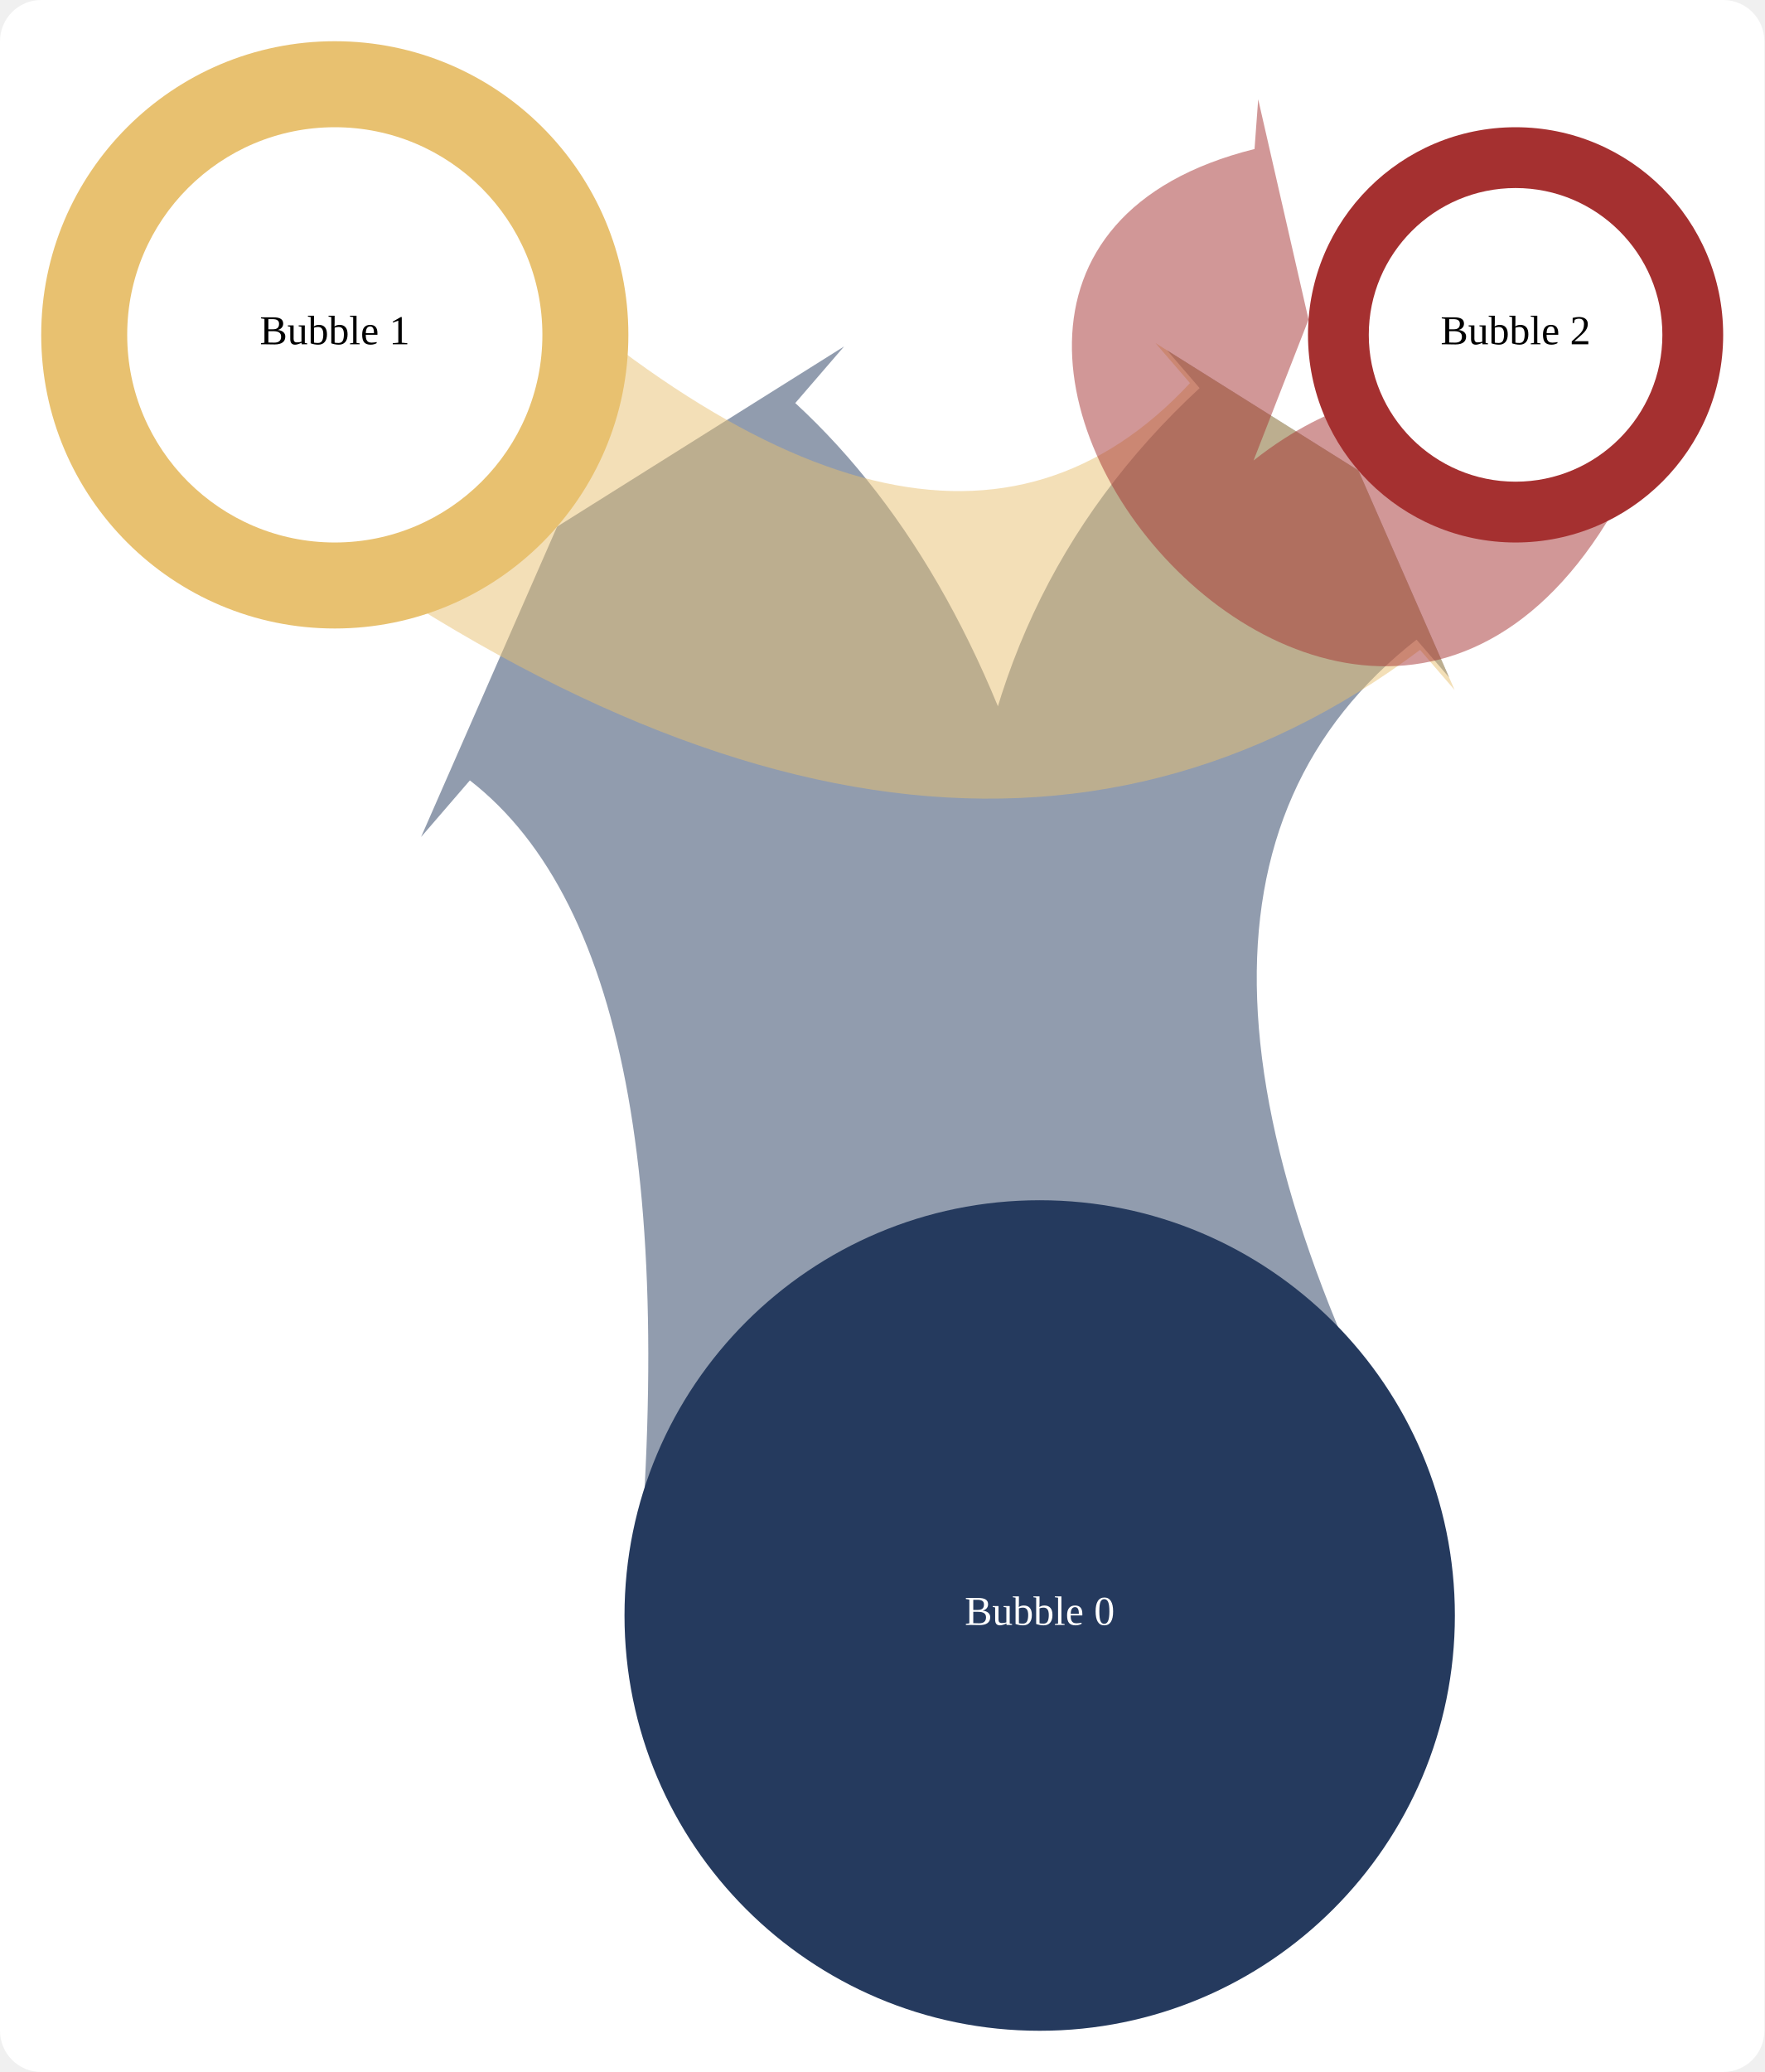
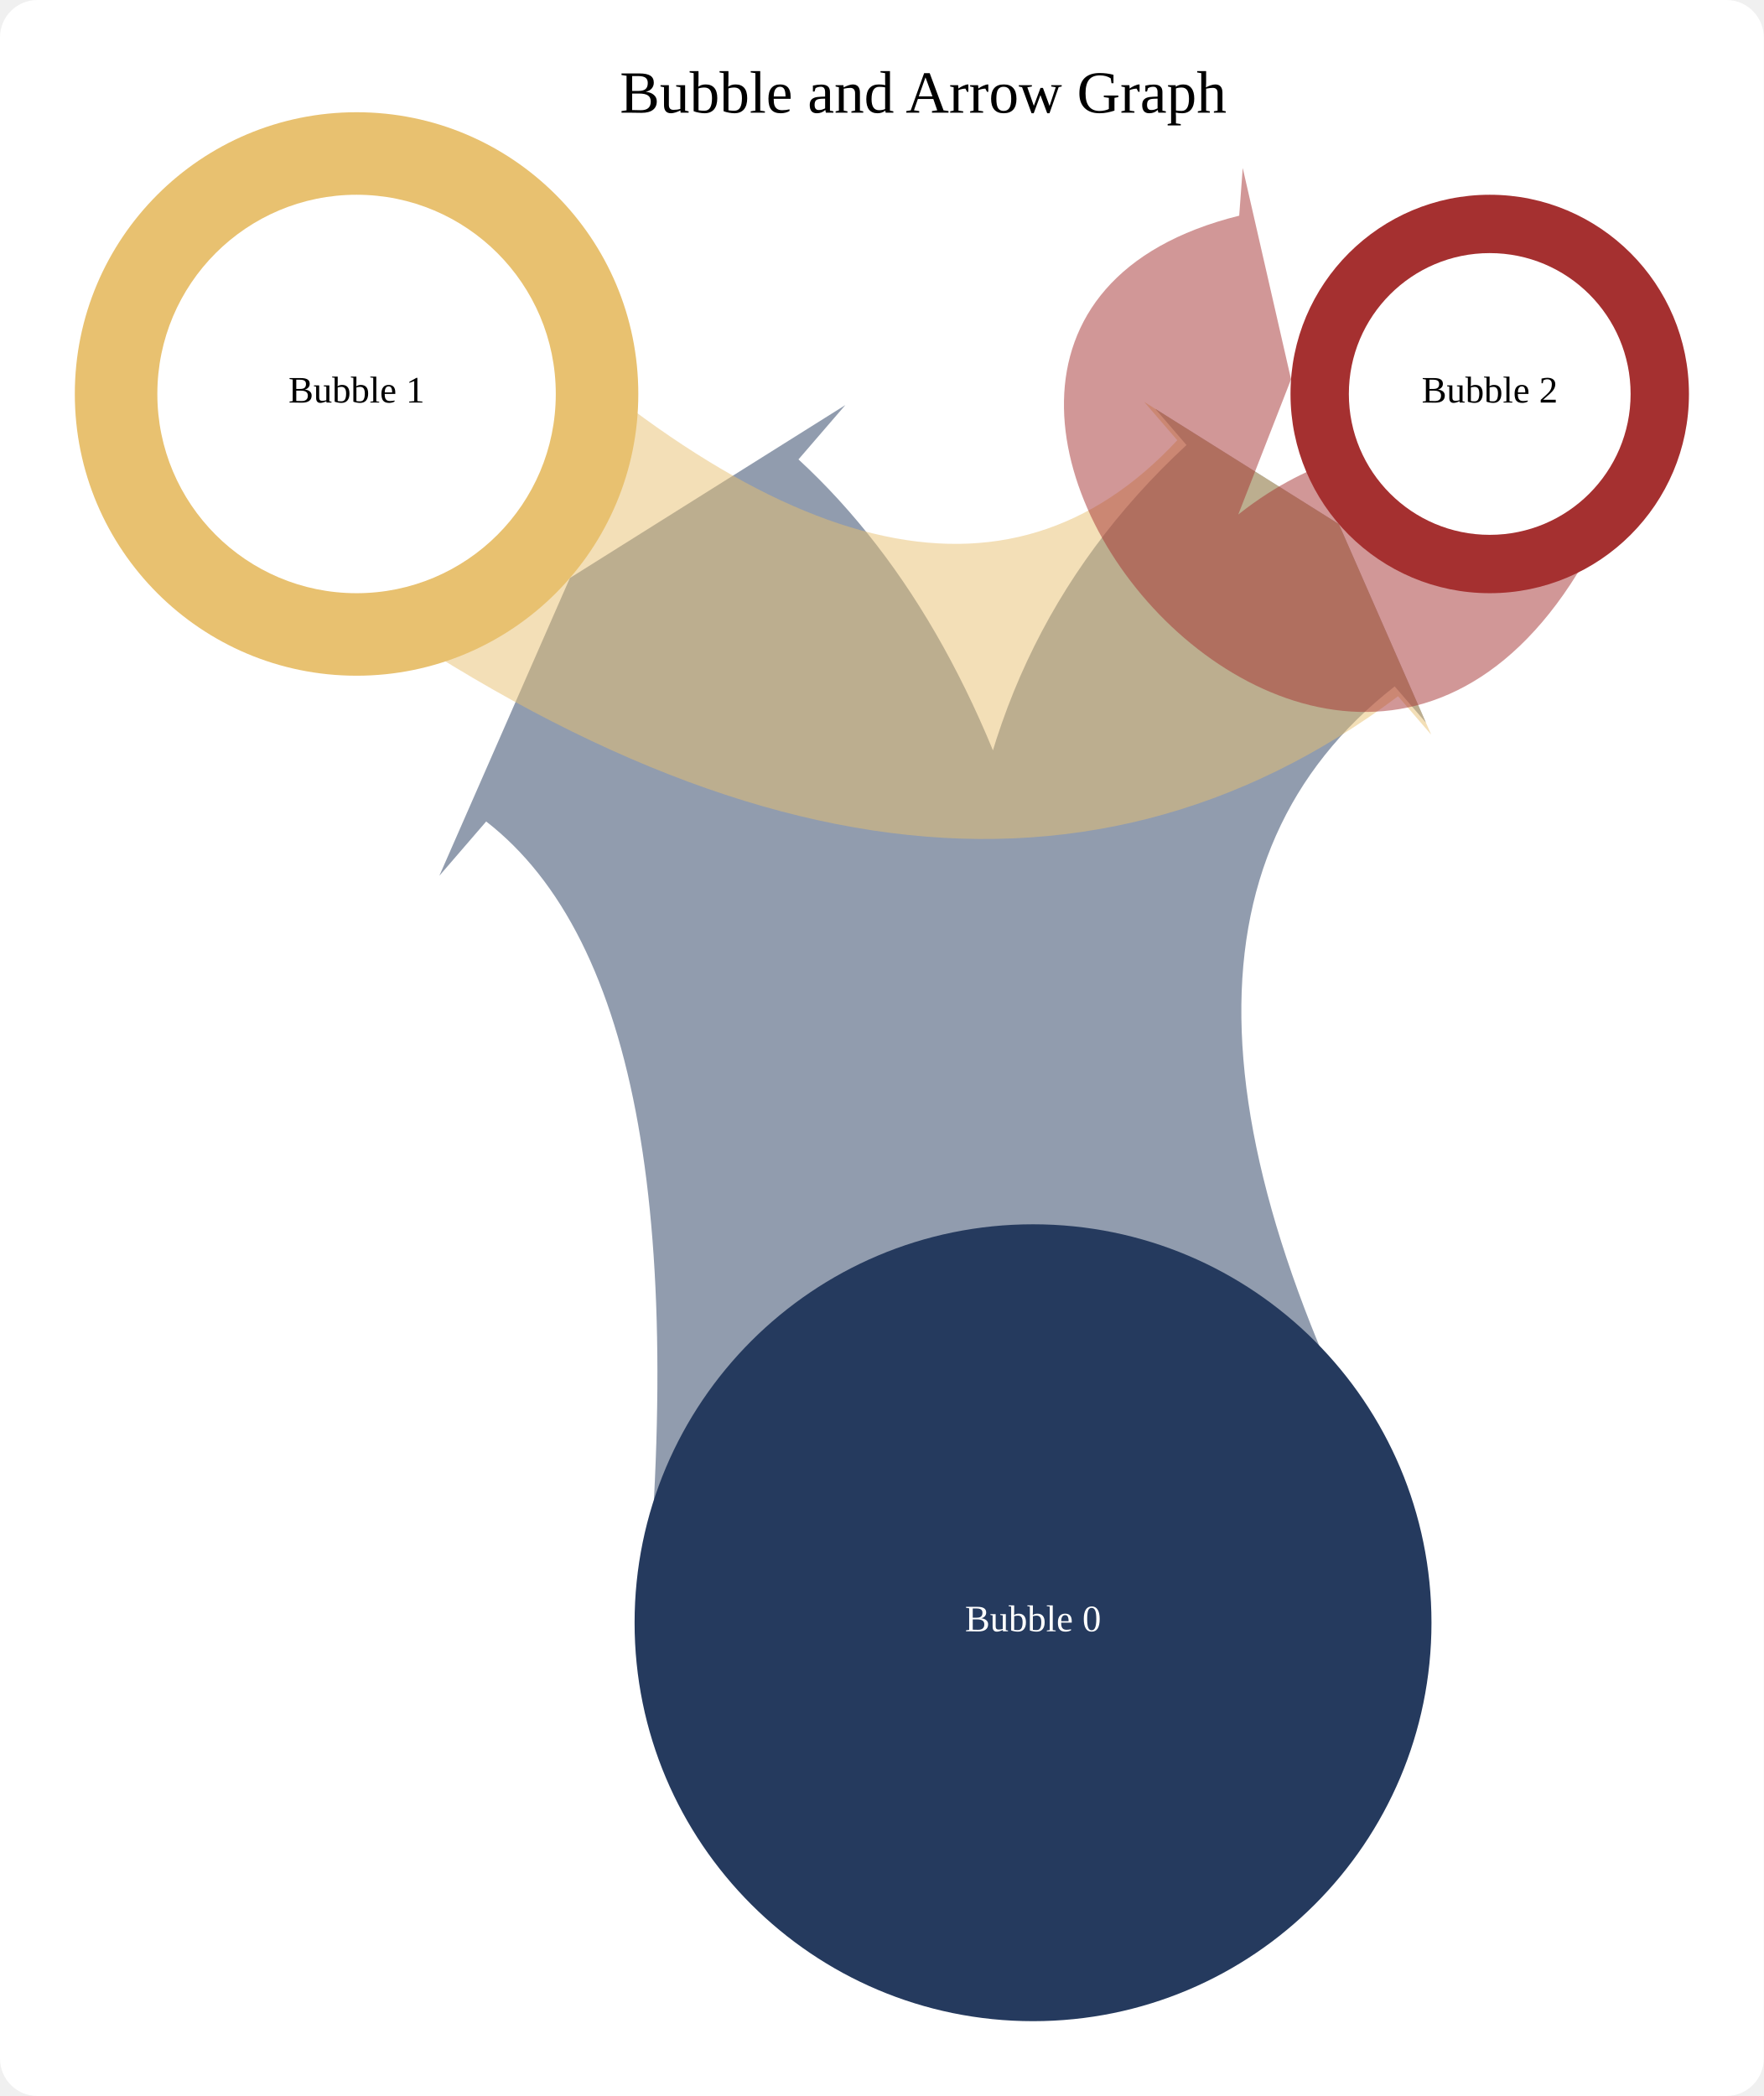
- <svg xmlns="http://www.w3.org/2000/svg" width="428.125" height="502.669" viewBox="75.505 95.205 428.125 502.669">
-   <rect x="75.505" y="95.205" width="428.125" height="502.669" rx="10" ry="10" fill="#ffffff" />
-   <path d="M 347.714,484.17 Q352.953,270.848 268.476,192.987 L280.32,179.255 L210.687,222.969 L177.674,298.266 L189.517,284.534Q247.047,329.152 228.131,501.925 z M 427.436,472.333 Q337.773,314.039 419.226,250.385 L427.122,259.54 L405.113,209.341 L358.691,180.199 L366.587,189.353Q262.227,285.961 347.714,484.17 z " fill="rgba(37, 58, 94, 0.5)" />
-   <path d="M 128.826,208.809 Q300.0,342.742 420.082,252.875 L428.457,262.585 L405.113,209.341 L355.875,178.431 L364.25,188.141Q300.0,257.258 184.658,144.075 z " fill="rgba(232, 193, 112, 0.5)" />
-   <path d="M 403.069,173.475 C441.197,204.355 415.345,174.381 373.979,211.735 L373.089,223.791 L393.022,172.733 L380.804,119.301 L379.914,131.358 C254.591,162.512 429.328,365.109 483.446,179.409 z " fill="rgba(165, 48, 48, 0.5)" />
-   <circle cx="327.784" cy="487.129" r="100.745" fill="#253a5e" />
-   <circle cx="156.742" cy="176.442" r="71.237" fill="#e8c170" />
-   <circle cx="156.742" cy="176.442" r="50.372" fill="#ffffff" />
-   <circle cx="443.258" cy="176.442" r="50.372" fill="#a53030" />
-   <circle cx="443.258" cy="176.442" r="35.619" fill="#ffffff" />
-   <text x="327.784" y="487.129" text-anchor="middle" dominant-baseline="middle" fill="white" font-size="10">Bubble 0</text>
-   <text x="156.742" y="176.442" text-anchor="middle" dominant-baseline="middle" fill="black" font-size="10">Bubble 1</text>
-   <text x="443.258" y="176.442" text-anchor="middle" dominant-baseline="middle" fill="black" font-size="10">Bubble 2</text>
+ <svg xmlns="http://www.w3.org/2000/svg" width="471.466" height="560.274" viewBox="-46.762 -35.936 471.466 560.274">
+   <rect x="-46.762" y="-35.936" width="471.466" height="560.274" rx="10" ry="10" fill="#ffffff" />
+   <path d="M 250.443,394.703 Q255.981,169.181 166.673,86.867 L179.194,72.349 L105.579,118.563 L70.678,198.167 L83.199,183.65Q144.019,230.819 124.021,413.473 z M 334.725,382.189 Q239.934,214.842 326.045,147.547 L334.392,157.226 L311.124,104.157 L262.048,73.347 L270.395,83.025Q160.066,185.158 250.443,394.703 z " fill="rgba(37, 58, 94, 0.5)" />
+   <path d="M 19.037,103.594 Q200,245.187 326.95,150.18 L335.804,160.445 L311.124,104.157 L259.071,71.478 L267.925,81.744Q200,154.813 78.062,35.158 z " fill="rgba(232, 193, 112, 0.5)" />
+   <path d="M 308.964,66.239 C349.272,98.885 321.942,67.197 278.21,106.687 L277.269,119.433 L298.342,65.455 L285.425,8.967 L284.484,21.713 C151.994,54.649 336.724,268.833 393.938,72.513 z " fill="rgba(165, 48, 48, 0.5)" />
+   <circle cx="229.373" cy="397.831" r="106.507" fill="#253a5e" />
+   <circle cx="48.549" cy="69.376" r="75.312" fill="#e8c170" />
+   <circle cx="48.549" cy="69.376" r="53.253" fill="#ffffff" />
+   <circle cx="351.451" cy="69.376" r="53.253" fill="#a53030" />
+   <circle cx="351.451" cy="69.376" r="37.656" fill="#ffffff" />
+   <text x="229.373" y="397.831" font-size="10" fill="white" text-anchor="middle" dominant-baseline="middle">Bubble 0</text>
+   <text x="48.549" y="69.376" font-size="10" fill="black" text-anchor="middle" dominant-baseline="middle">Bubble 1</text>
+   <text x="351.451" y="69.376" font-size="10" fill="black" text-anchor="middle" dominant-baseline="middle">Bubble 2</text>
+   <text x="200.0" y="-15.936" font-size="16" fill="#000000" text-anchor="middle" dominant-baseline="text-top">Bubble and Arrow Graph</text>
</svg>
